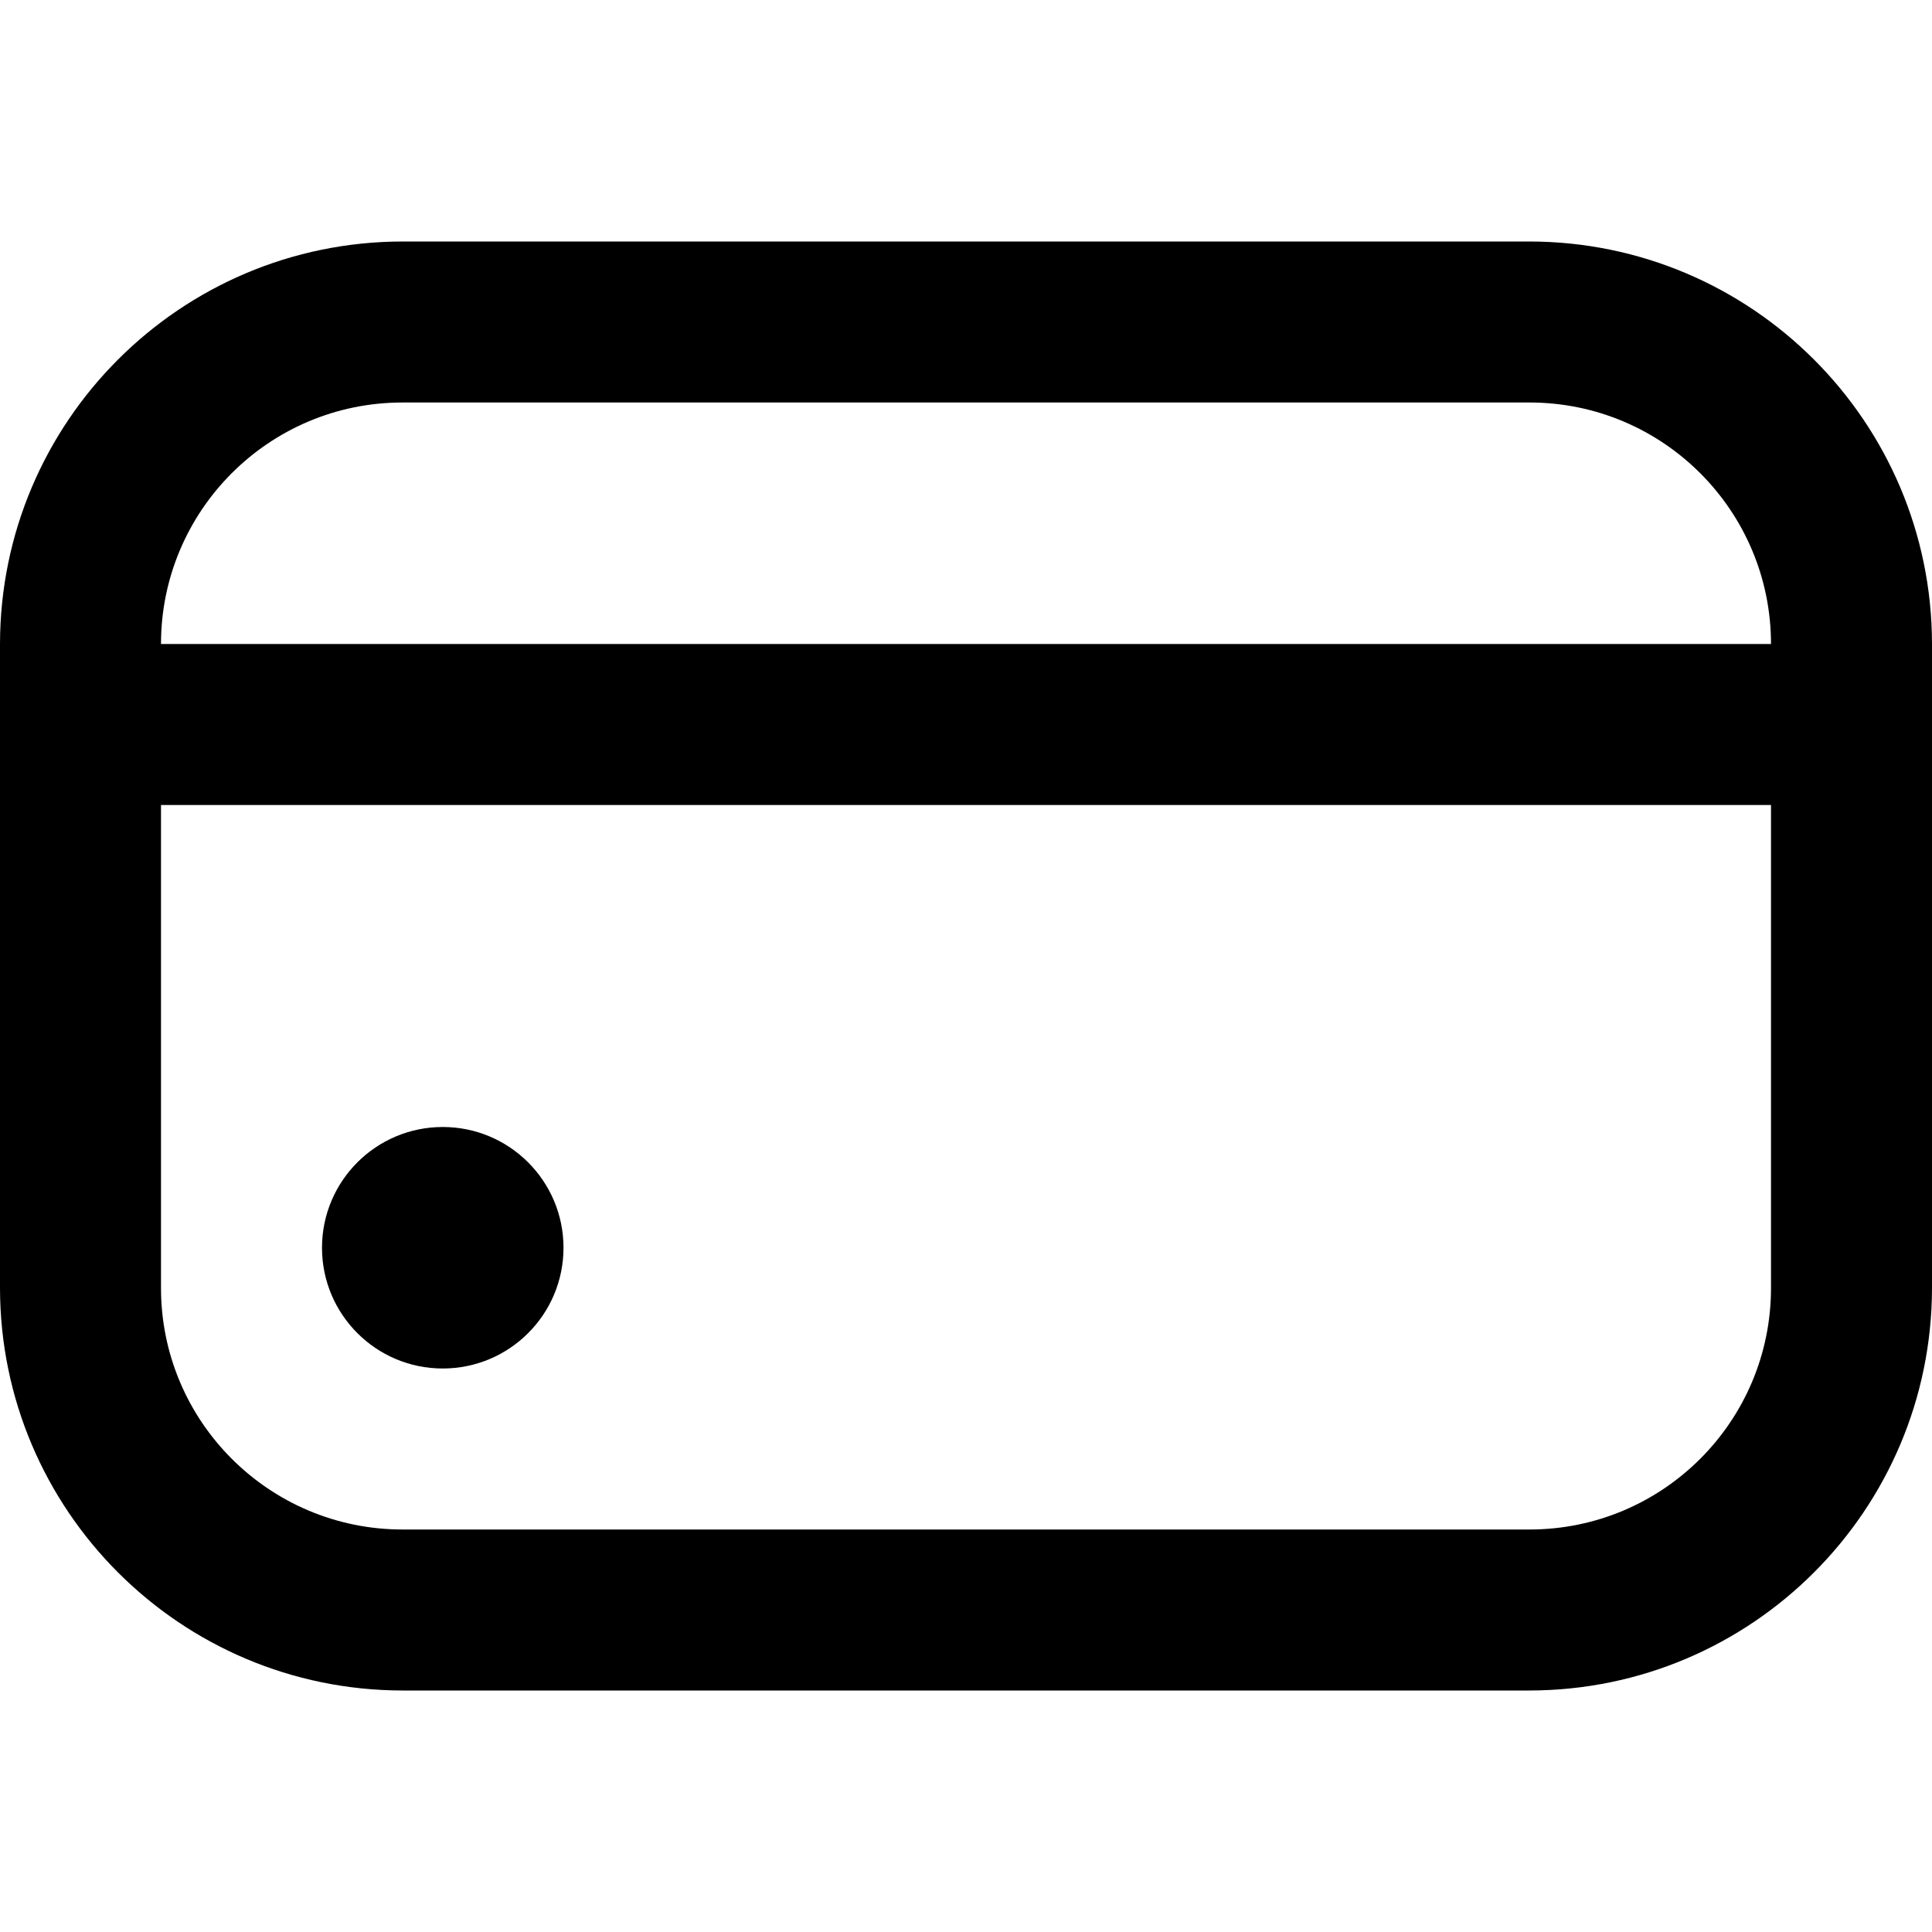
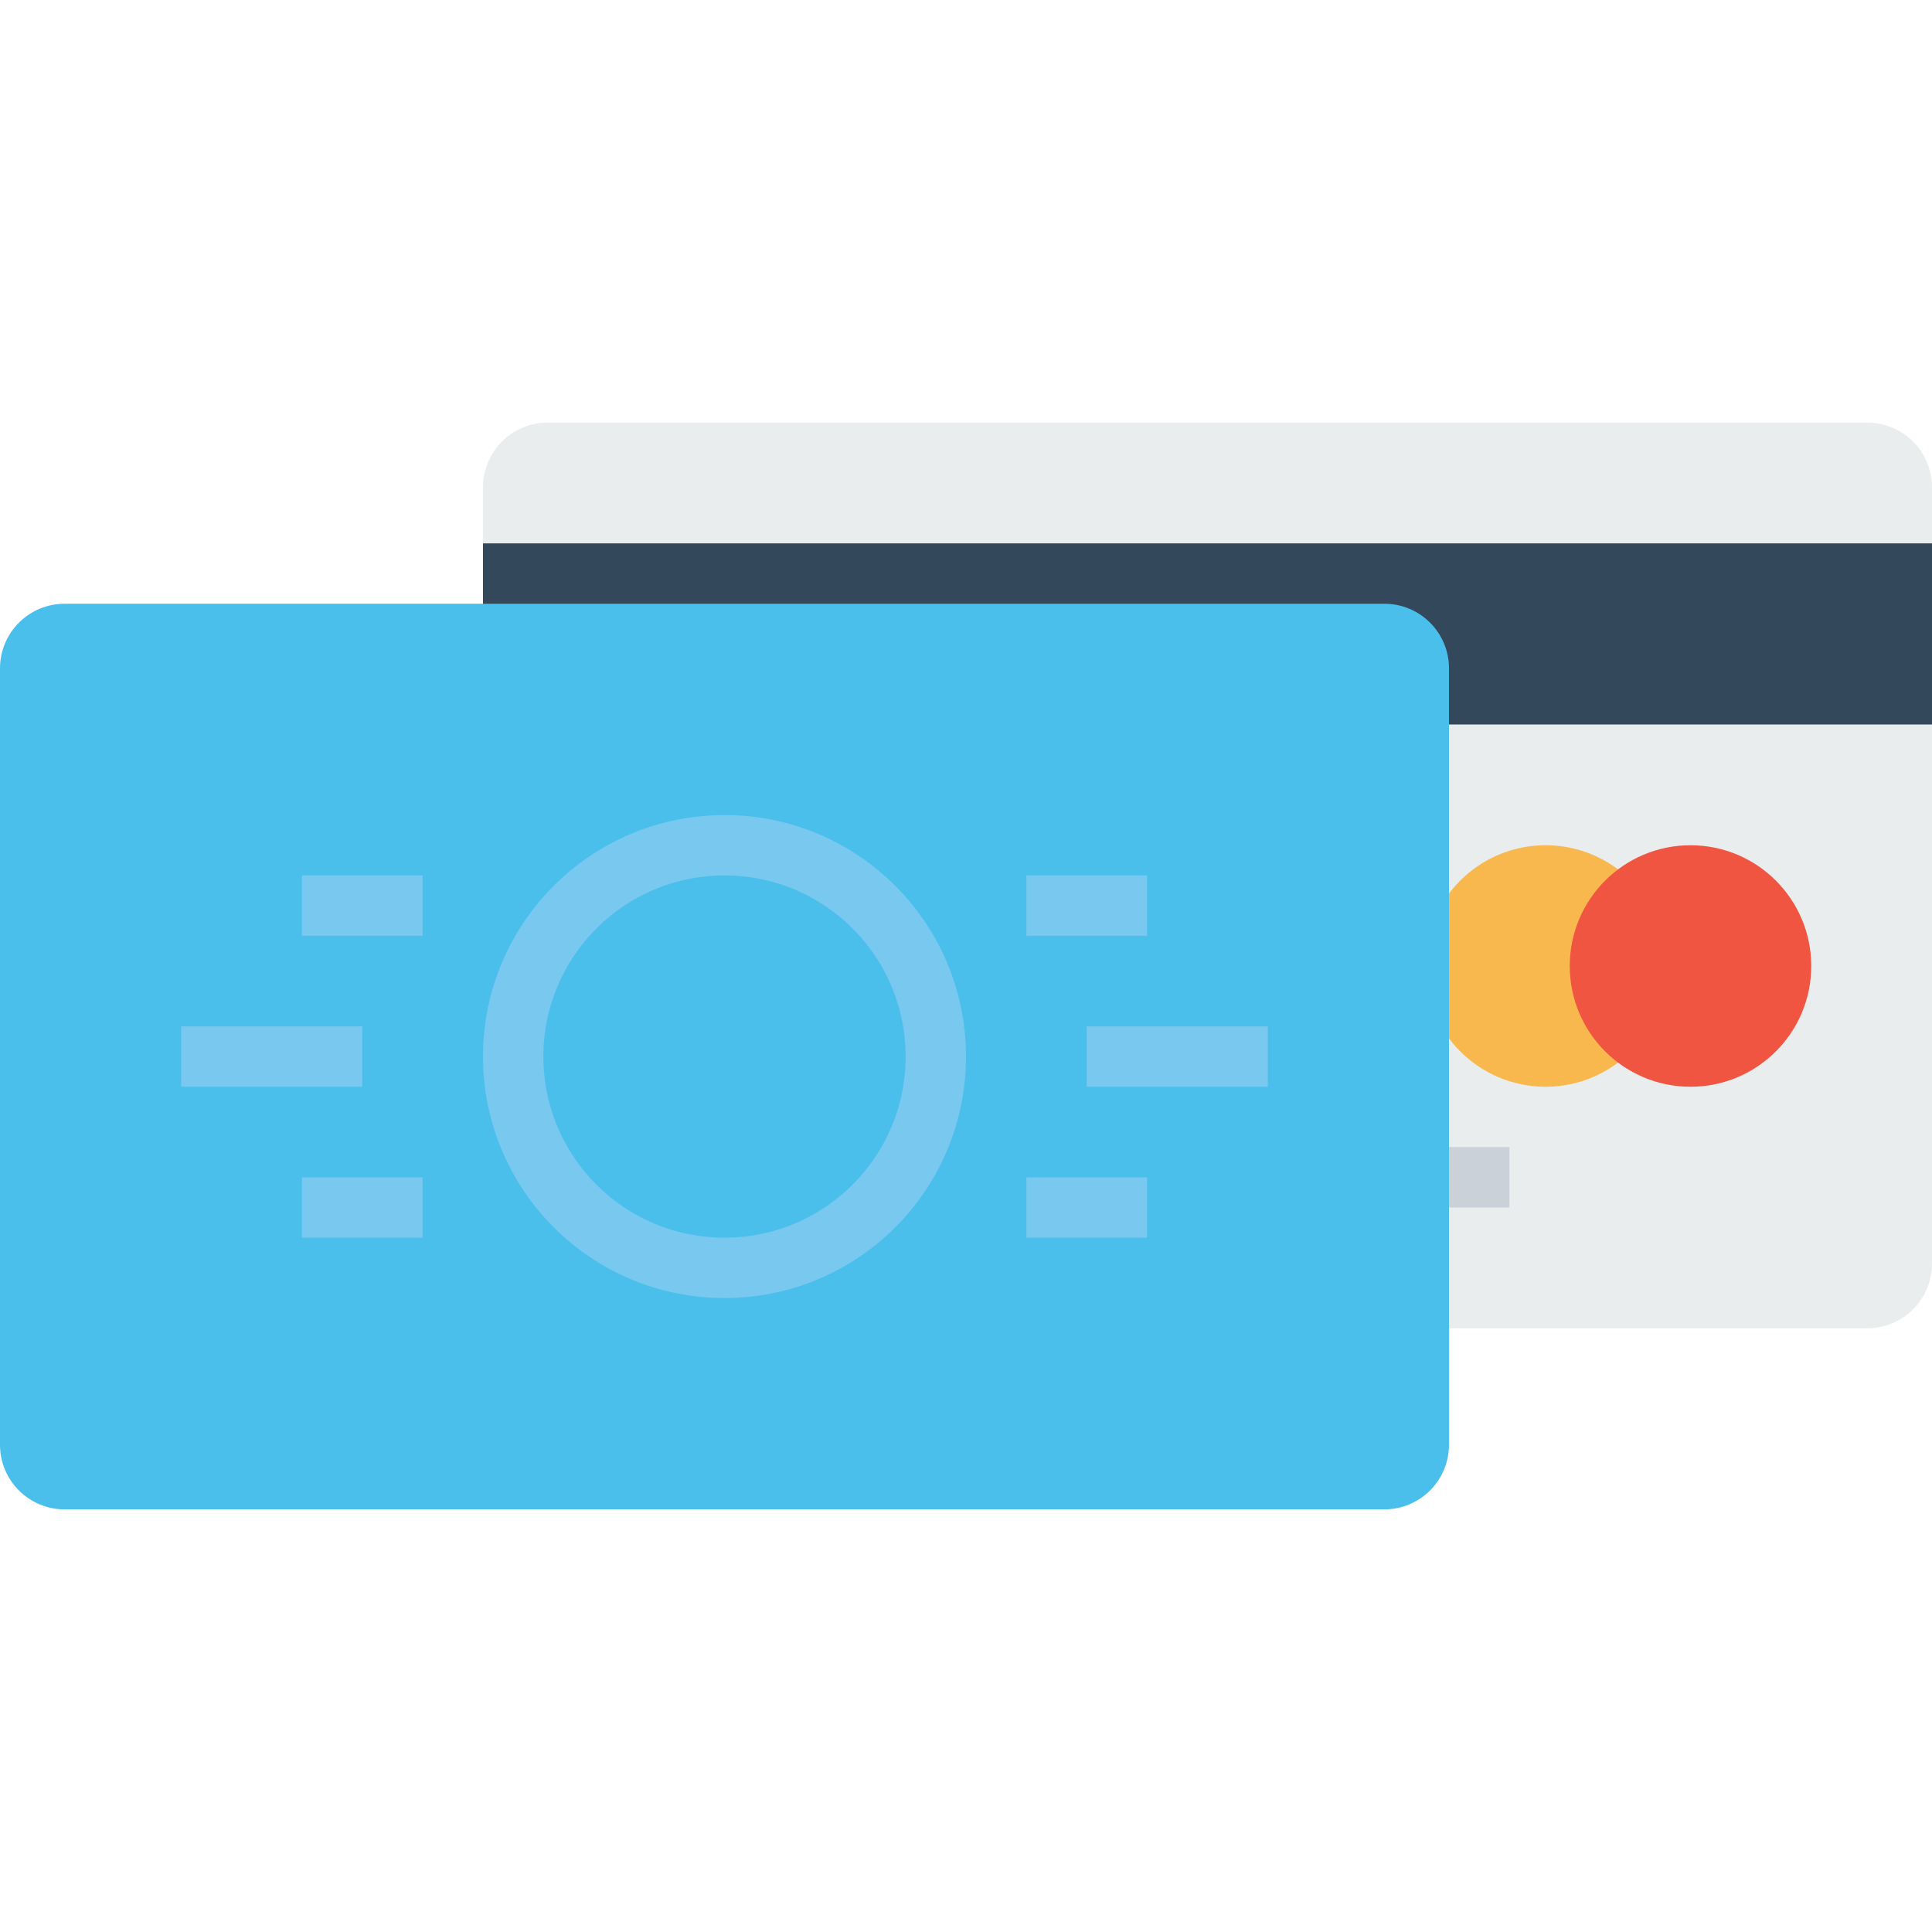
- <svg xmlns="http://www.w3.org/2000/svg" id="Outline" viewBox="0 0 24 24" width="512" height="512">
-   <circle cx="5.5" cy="15.5" r="1.5" />
-   <path d="M19,3H5A5.006,5.006,0,0,0,0,8v8a5.006,5.006,0,0,0,5,5H19a5.006,5.006,0,0,0,5-5V8A5.006,5.006,0,0,0,19,3ZM5,5H19a3,3,0,0,1,3,3H2A3,3,0,0,1,5,5ZM19,19H5a3,3,0,0,1-3-3V10H22v6A3,3,0,0,1,19,19Z" />
+ <svg xmlns="http://www.w3.org/2000/svg" width="32" height="32">
+   <path fill="#e9eded" d="M9.071 7H30.93A1.07 1.07 0 0 1 32 8.072v12.857A1.07 1.07 0 0 1 30.929 22H9.07A1.07 1.07 0 0 1 8 20.93V8.072A1.07 1.07 0 0 1 9.071 7z" />
+   <path fill="#34485c" d="M8 9v3h24V9H8z" />
+   <path fill="#cad1d8" d="M13 19h-3v1h3v-1z" />
+   <path fill="#f8b84e" d="M27.6 16a2 2 0 0 1-2 2 2 2 0 0 1-2-2 2 2 0 0 1 2-2 2 2 0 0 1 2 2z" />
+   <path fill="#cad1d8" d="M17 19h-3v1h3v-1zm4 0h-3v1h3v-1zm4 0h-3v1h3v-1zm-4-4H10v2h11v-2z" />
+   <path fill="#f05542" d="M30 16a2 2 0 0 1-2 2 2 2 0 0 1-2-2 2 2 0 0 1 2-2 2 2 0 0 1 2 2z" />
+   <path fill="#4bbfeb" d="M1.071 10H22.93A1.07 1.07 0 0 1 24 11.072v12.857A1.07 1.07 0 0 1 22.929 25H1.07A1.07 1.07 0 0 1 0 23.93V11.072A1.07 1.07 0 0 1 1.071 10z" />
+   <g fill="none" stroke="#78c8f0" transform="translate(-379 -2218.862)">
+     <circle cx="391" cy="2236.362" r="3.5" stroke-linecap="square" stroke-miterlimit="8.78" color="#000" overflow="visible" style="isolation:auto;mix-blend-mode:normal" />
+     <path d="M396 2233.862h2m-1 2.5h3m-4 2.5h2m-12-5h-2m1 2.5h-3m4 2.5h-2" />
+   </g>
</svg>
